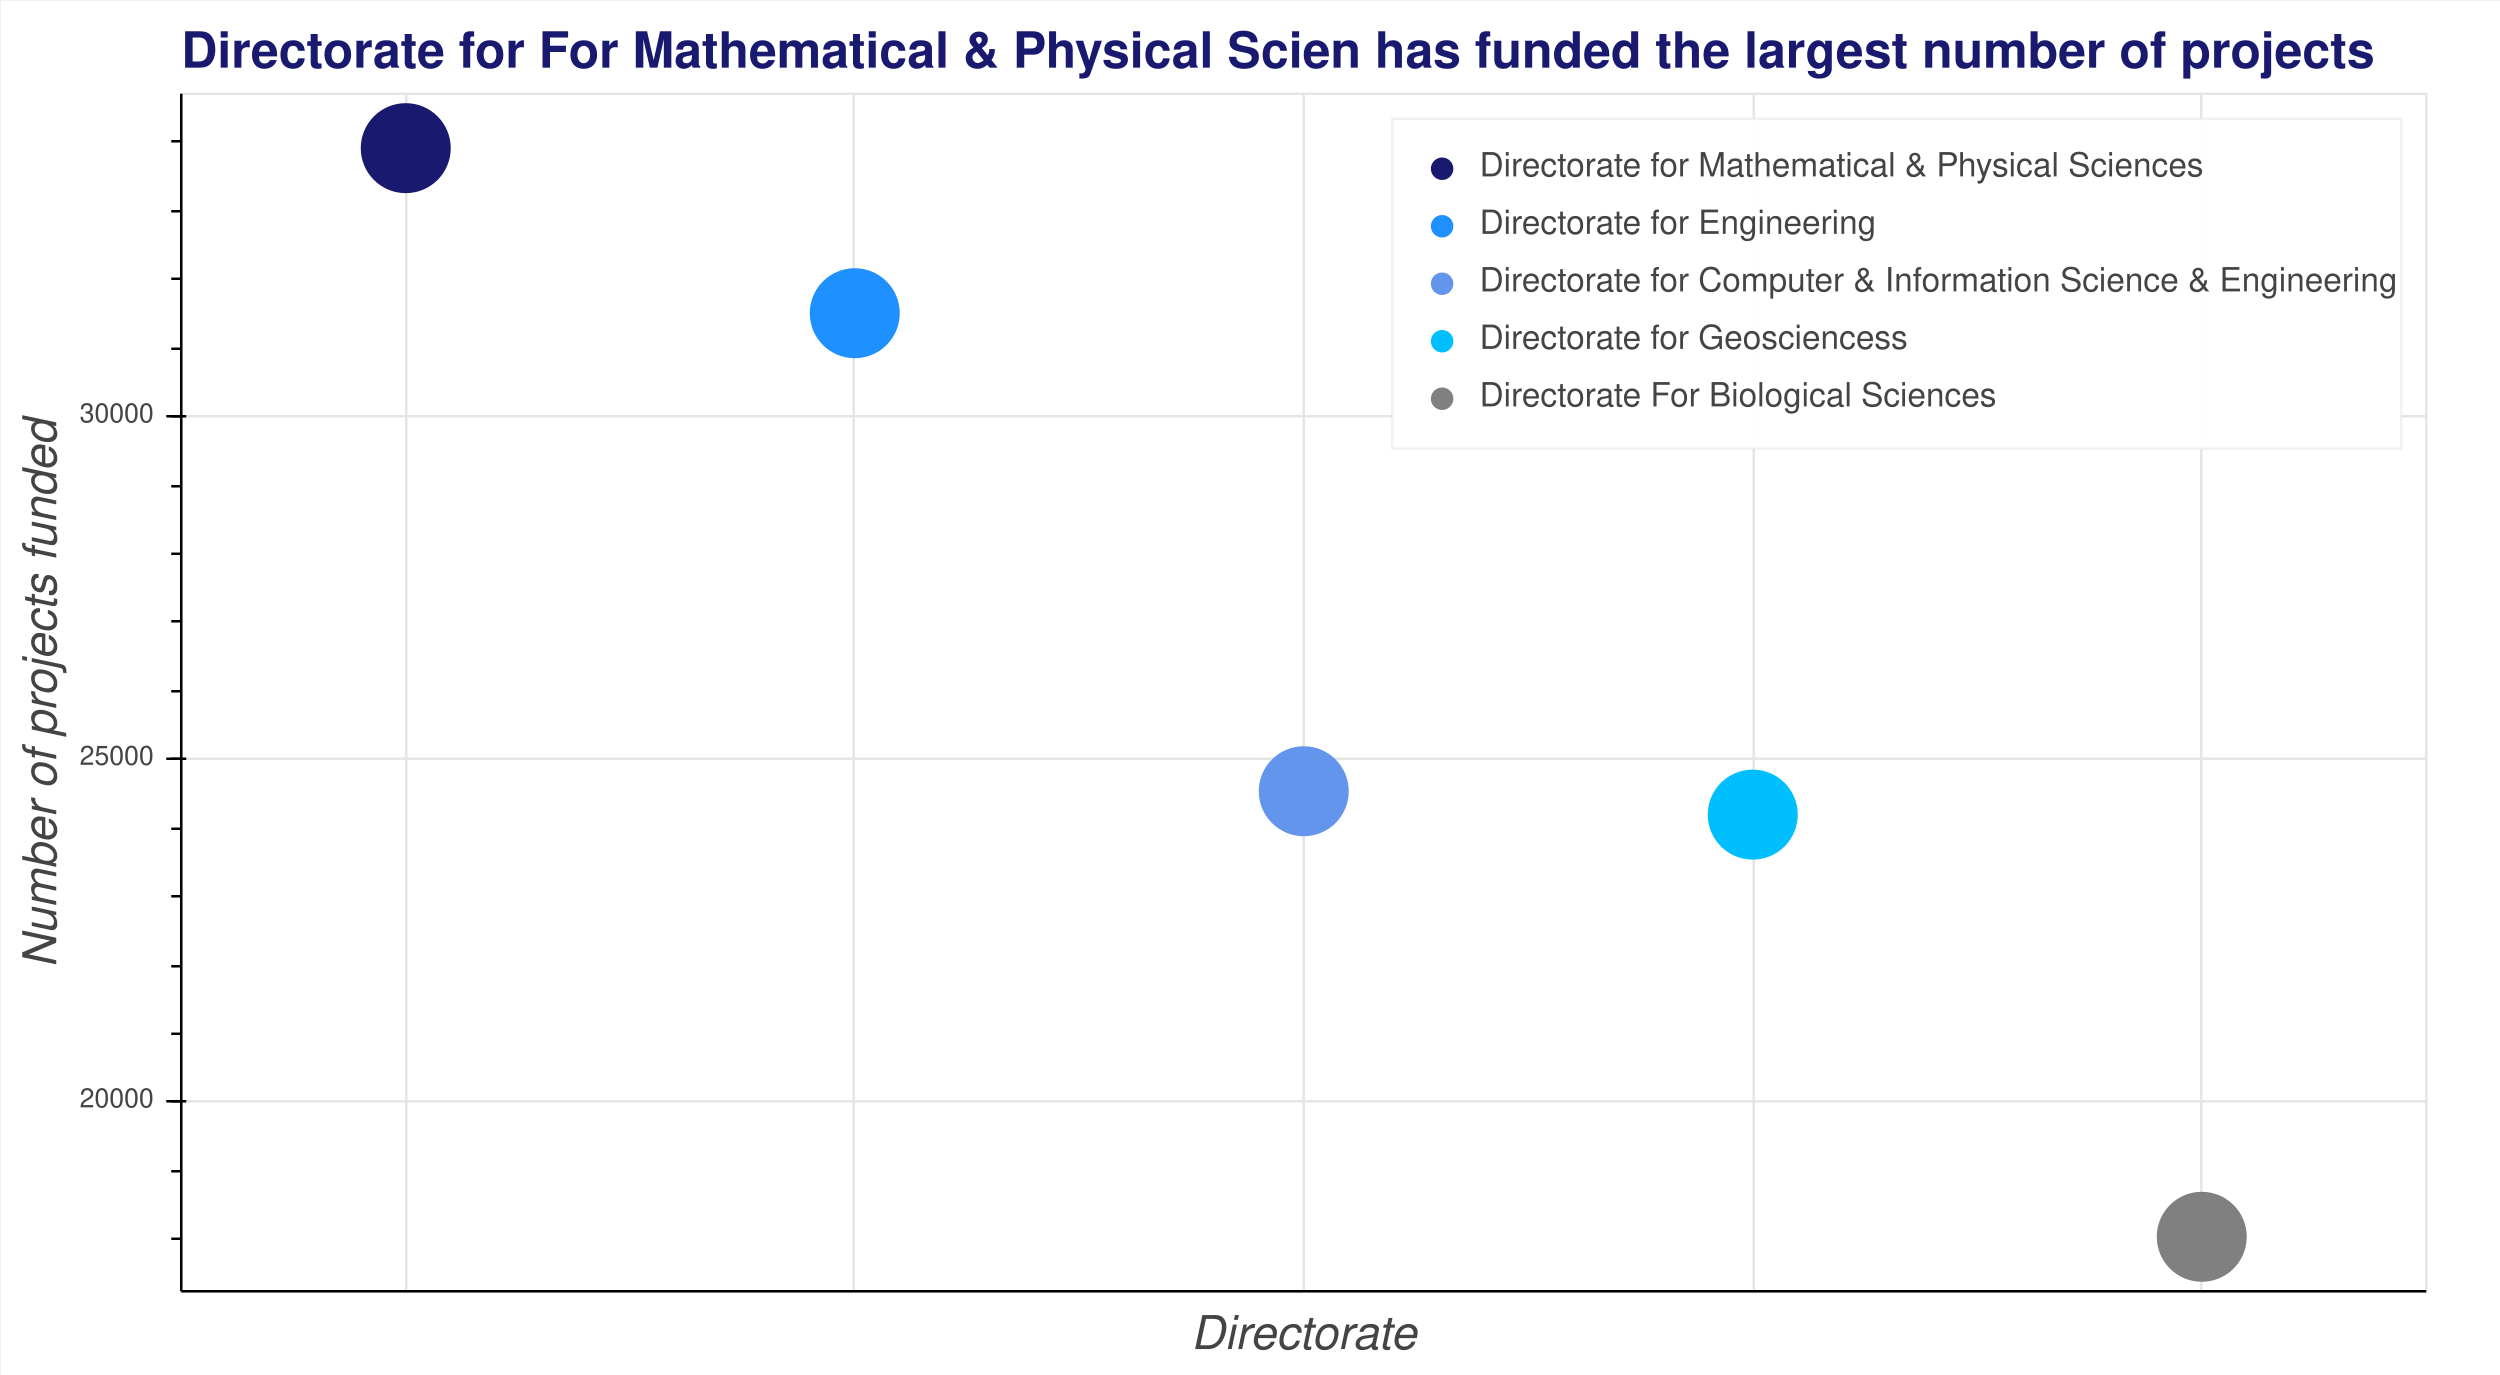
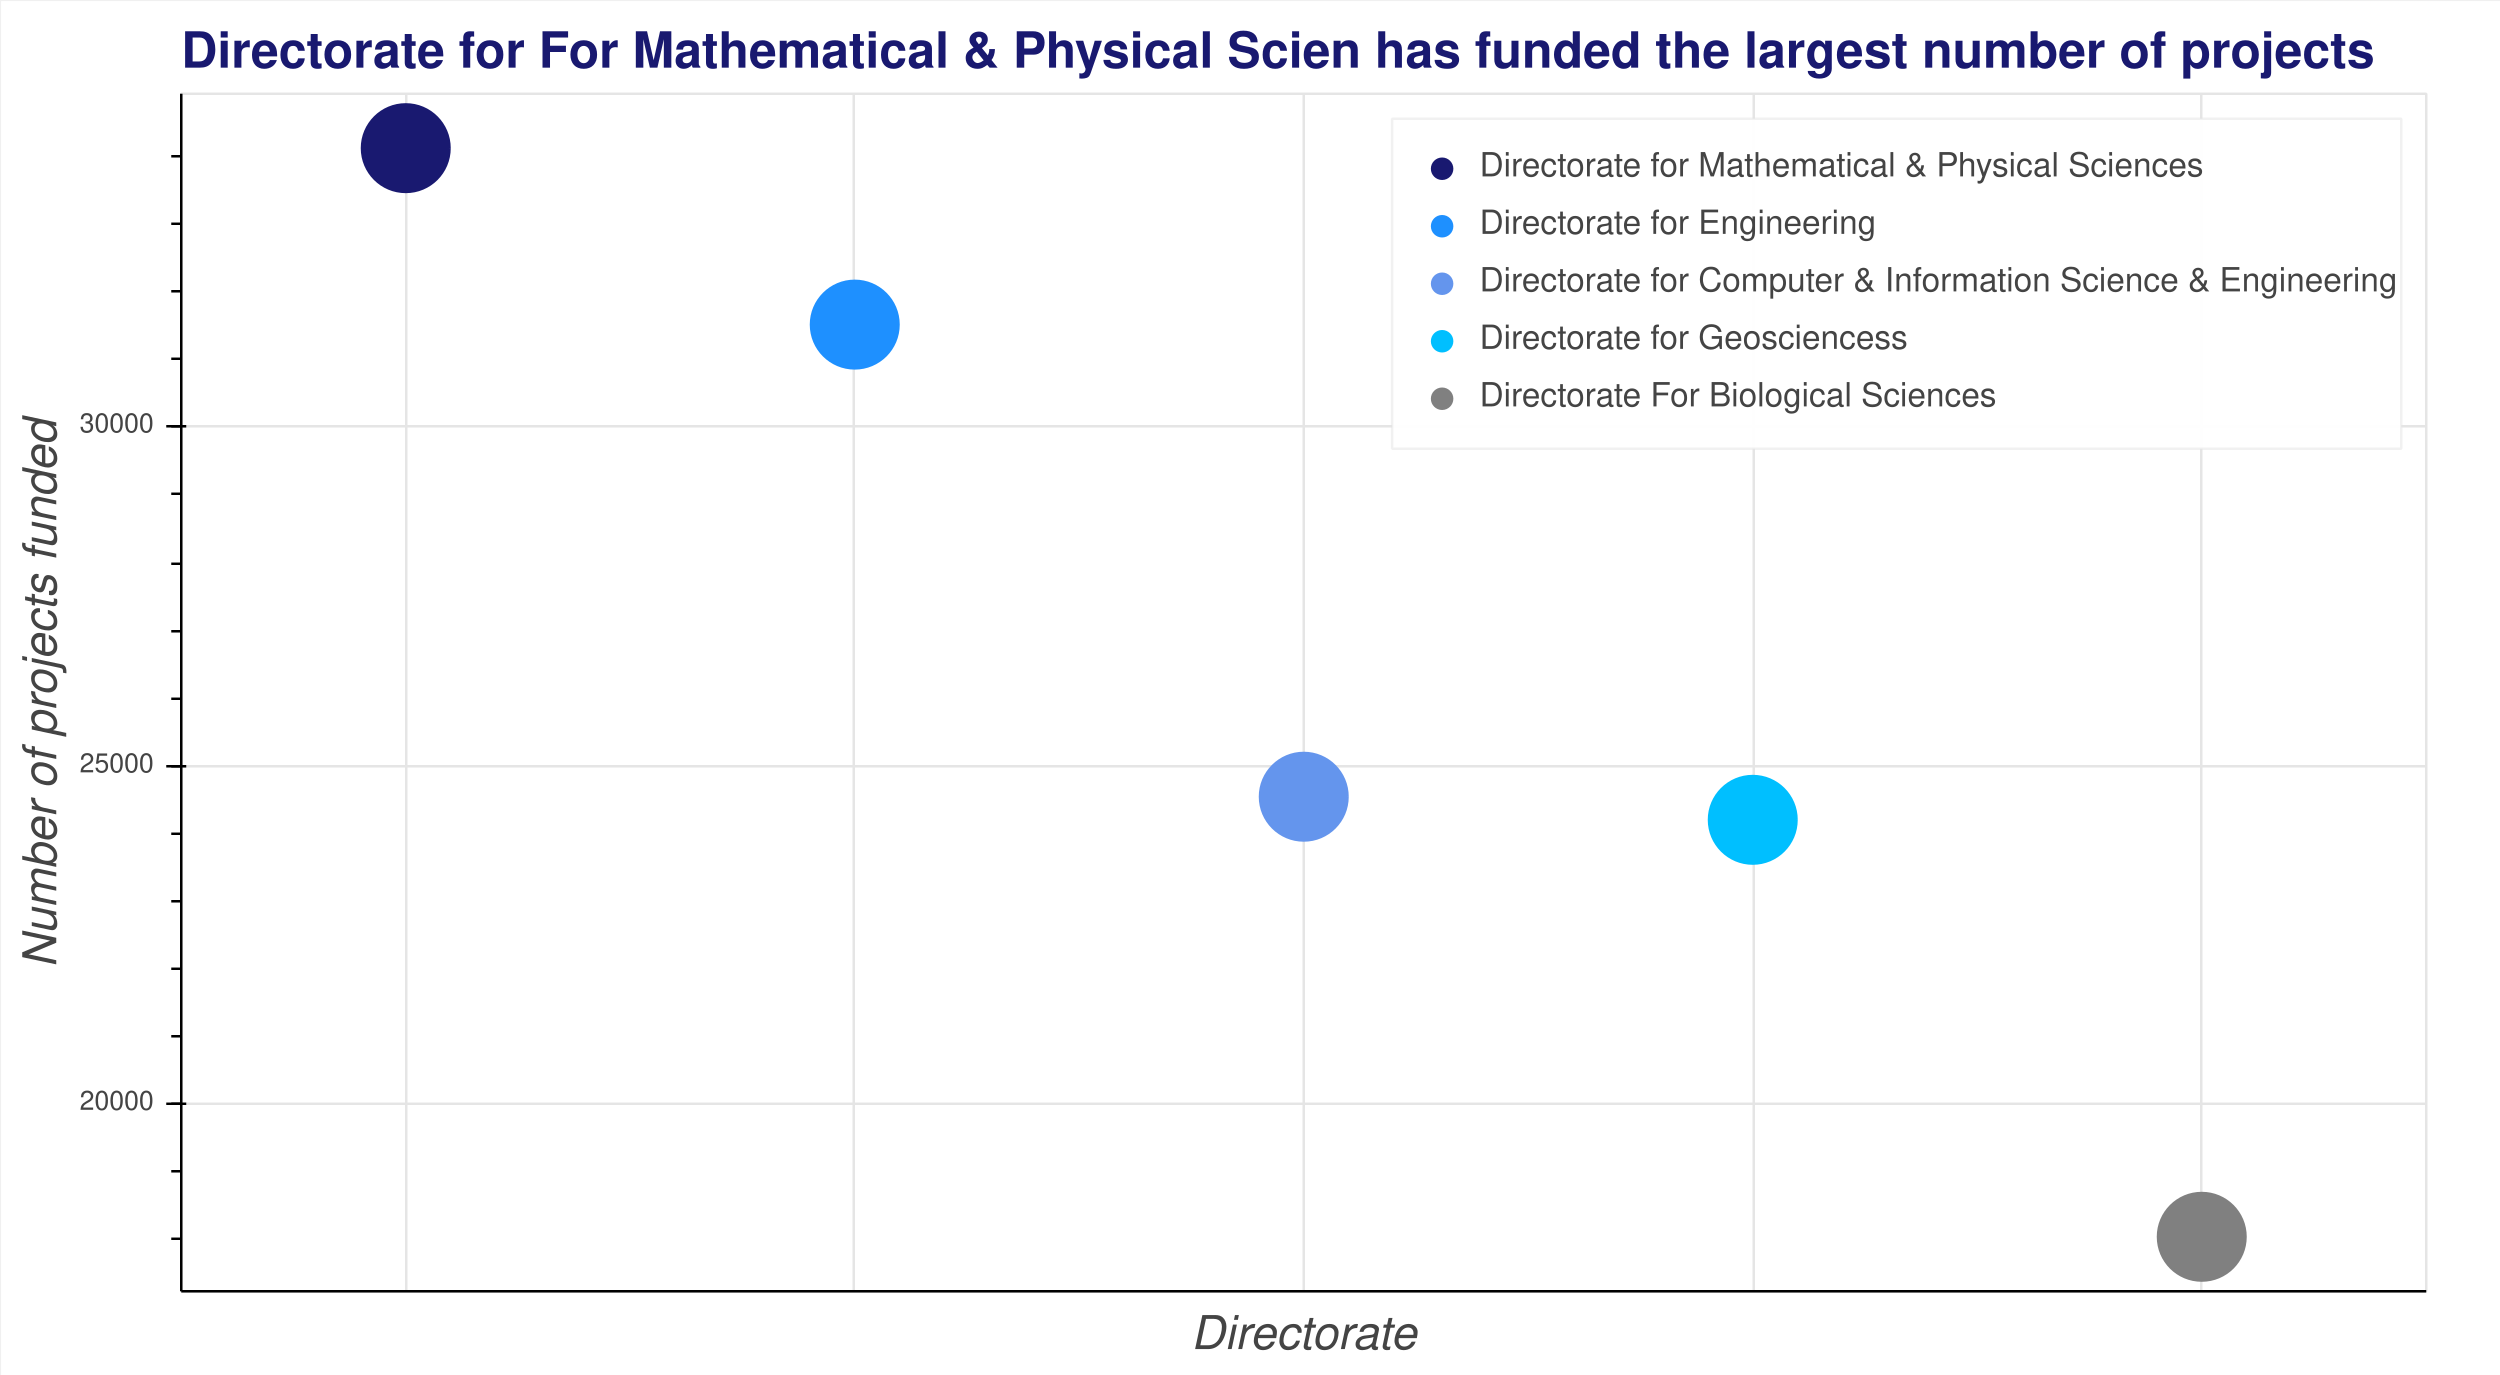
<svg xmlns="http://www.w3.org/2000/svg" version="1.1" width="1000" height="550" style="width: 1000px; height: 550px;">
  <defs>
-     <clipPath id="TkZAgKTilODh">
+     <clipPath id="PWkiESabxZfe">
      <path fill="none" stroke="none" d=" M 72 37 L 970 37 L 970 516 L 72 516 L 72 37 Z" />
    </clipPath>
-     <clipPath id="aPTLicIrVVsI">
+     <clipPath id="XRUMbxFoWGod">
      <path fill="none" stroke="none" d=" M 72 37 L 970 37 L 970 516 L 72 516 L 72 37 Z" />
    </clipPath>
-     <clipPath id="lBTgnHbtOdMe">
+     <clipPath id="JeUCAixqBXCd">
      <path fill="none" stroke="none" d=" M 72 37 L 970 37 L 970 516 L 72 516 L 72 37 Z" />
    </clipPath>
-     <clipPath id="pWWVPcsdvpGt">
+     <clipPath id="PrPiWvPPuytD">
      <path fill="none" stroke="none" d=" M 72 37 L 970 37 L 970 516 L 72 516 L 72 37 Z" />
    </clipPath>
-     <clipPath id="WlxfeSTtKsTW">
+     <clipPath id="ikTdGcHNfwXF">
      <path fill="none" stroke="none" d=" M 72 37 L 970 37 L 970 516 L 72 516 L 72 37 Z" />
    </clipPath>
  </defs>
  <g>
    <g transform="scale(1,1) translate(0.5,0.5)">
      <rect fill="#FFFFFF" stroke="none" x="0" y="0" width="1000" height="550" />
      <rect fill="#ffffff" stroke="none" x="0" y="0" width="1000" height="550" />
      <rect fill="#FFFFFF" stroke="none" x="72" y="37" width="898" height="479" />
      <rect fill="#ffffff" stroke="none" x="72" y="37" width="898" height="479" />
      <g>
        <rect fill="none" stroke="#e5e5e5" x="72" y="37" width="898" height="479" stroke-linejoin="bevel" stroke-miterlimit="10" />
      </g>
-       <g clip-path="url(#TkZAgKTilODh)">
+       <g clip-path="url(#PWkiESabxZfe)">
        <g>
          <g>
            <path fill="none" stroke="#e5e5e5" paint-order="fill stroke markers" d=" M 162 516 L 162 37" stroke-linejoin="bevel" stroke-miterlimit="10" />
            <path fill="none" stroke="#e5e5e5" paint-order="fill stroke markers" d=" M 341 516 L 341 37" stroke-linejoin="bevel" stroke-miterlimit="10" />
            <path fill="none" stroke="#e5e5e5" paint-order="fill stroke markers" d=" M 521 516 L 521 37" stroke-linejoin="bevel" stroke-miterlimit="10" />
            <path fill="none" stroke="#e5e5e5" paint-order="fill stroke markers" d=" M 701 516 L 701 37" stroke-linejoin="bevel" stroke-miterlimit="10" />
            <path fill="none" stroke="#e5e5e5" paint-order="fill stroke markers" d=" M 880 516 L 880 37" stroke-linejoin="bevel" stroke-miterlimit="10" />
          </g>
        </g>
      </g>
-       <g clip-path="url(#aPTLicIrVVsI)">
+       <g clip-path="url(#XRUMbxFoWGod)">
        <g>
          <g>
-             <path fill="none" stroke="#e5e5e5" paint-order="fill stroke markers" d=" M 72 440 L 970 440" stroke-linejoin="bevel" stroke-miterlimit="10" />
-             <path fill="none" stroke="#e5e5e5" paint-order="fill stroke markers" d=" M 72 303 L 970 303" stroke-linejoin="bevel" stroke-miterlimit="10" />
-             <path fill="none" stroke="#e5e5e5" paint-order="fill stroke markers" d=" M 72 166 L 970 166" stroke-linejoin="bevel" stroke-miterlimit="10" />
+             <path fill="none" stroke="#e5e5e5" paint-order="fill stroke markers" d=" M 72 441 L 970 441" stroke-linejoin="bevel" stroke-miterlimit="10" />
+             <path fill="none" stroke="#e5e5e5" paint-order="fill stroke markers" d=" M 72 306 L 970 306" stroke-linejoin="bevel" stroke-miterlimit="10" />
+             <path fill="none" stroke="#e5e5e5" paint-order="fill stroke markers" d=" M 72 170 L 970 170" stroke-linejoin="bevel" stroke-miterlimit="10" />
          </g>
        </g>
      </g>
-       <g clip-path="url(#lBTgnHbtOdMe)">
+       <g clip-path="url(#JeUCAixqBXCd)">
        <g>
          <g>
            <path fill="none" stroke="none" />
            <path fill="MidnightBlue" stroke="MidnightBlue" paint-order="fill stroke markers" d=" M 179.3 58.773 A 17.5 17.5 0 1 1 179.3 58.755" stroke-linejoin="bevel" stroke-miterlimit="10" />
-             <path fill="DodgerBlue" stroke="DodgerBlue" paint-order="fill stroke markers" d=" M 358.9 124.795 A 17.5 17.5 0 1 1 358.9 124.777" stroke-linejoin="bevel" stroke-miterlimit="10" />
-             <path fill="CornflowerBlue" stroke="CornflowerBlue" paint-order="fill stroke markers" d=" M 538.5 316.001 A 17.5 17.5 0 1 1 538.5 315.983" stroke-linejoin="bevel" stroke-miterlimit="10" />
-             <path fill="DeepSkyBlue" stroke="DeepSkyBlue" paint-order="fill stroke markers" d=" M 718.1 325.358 A 17.5 17.5 0 1 1 718.1 325.34" stroke-linejoin="bevel" stroke-miterlimit="10" />
+             <path fill="DodgerBlue" stroke="DodgerBlue" paint-order="fill stroke markers" d=" M 358.9 129.353 A 17.5 17.5 0 1 1 358.9 129.335" stroke-linejoin="bevel" stroke-miterlimit="10" />
+             <path fill="CornflowerBlue" stroke="CornflowerBlue" paint-order="fill stroke markers" d=" M 538.5 318.198 A 17.5 17.5 0 1 1 538.5 318.18" stroke-linejoin="bevel" stroke-miterlimit="10" />
+             <path fill="DeepSkyBlue" stroke="DeepSkyBlue" paint-order="fill stroke markers" d=" M 718.1 327.437 A 17.5 17.5 0 1 1 718.1 327.419" stroke-linejoin="bevel" stroke-miterlimit="10" />
            <path fill="grey" stroke="grey" paint-order="fill stroke markers" d=" M 897.7 494.227 A 17.5 17.5 0 1 1 897.7 494.21" stroke-linejoin="bevel" stroke-miterlimit="10" />
          </g>
        </g>
      </g>
-       <g clip-path="url(#pWWVPcsdvpGt)">
+       <g clip-path="url(#PrPiWvPPuytD)">
        <g>
          <g />
          <g>
            <path fill="#ffffff" stroke="#e5e5e5" paint-order="fill stroke markers" d=" M 556.344 47 L 960 47 L 960 179 L 556.344 179 L 556.344 47 Z" fill-opacity="0.95" stroke-linejoin="bevel" stroke-miterlimit="10" stroke-opacity="0.5" />
            <text fill="#444444" stroke="none" font-family="helvetica" font-size="10pt" font-style="normal" font-weight="normal" text-decoration="normal" x="591.344" y="67" text-anchor="start" dominant-baseline="central">Directorate for Mathematical &amp; Physical Sciences</text>
            <path fill="MidnightBlue" stroke="MidnightBlue" paint-order="fill stroke markers" d=" M 580.344 67 A 4 4 0 1 1 580.344 66.996" stroke-linejoin="bevel" stroke-miterlimit="10" />
            <text fill="#444444" stroke="none" font-family="helvetica" font-size="10pt" font-style="normal" font-weight="normal" text-decoration="normal" x="591.344" y="90" text-anchor="start" dominant-baseline="central">Directorate for Engineering</text>
            <path fill="DodgerBlue" stroke="DodgerBlue" paint-order="fill stroke markers" d=" M 580.344 90 A 4 4 0 1 1 580.344 89.996" stroke-linejoin="bevel" stroke-miterlimit="10" />
            <text fill="#444444" stroke="none" font-family="helvetica" font-size="10pt" font-style="normal" font-weight="normal" text-decoration="normal" x="591.344" y="113" text-anchor="start" dominant-baseline="central">Directorate for Computer &amp; Information Science &amp; Engineering</text>
            <path fill="CornflowerBlue" stroke="CornflowerBlue" paint-order="fill stroke markers" d=" M 580.344 113 A 4 4 0 1 1 580.344 112.996" stroke-linejoin="bevel" stroke-miterlimit="10" />
            <text fill="#444444" stroke="none" font-family="helvetica" font-size="10pt" font-style="normal" font-weight="normal" text-decoration="normal" x="591.344" y="136" text-anchor="start" dominant-baseline="central">Directorate for Geosciencess</text>
            <path fill="DeepSkyBlue" stroke="DeepSkyBlue" paint-order="fill stroke markers" d=" M 580.344 136 A 4 4 0 1 1 580.344 135.996" stroke-linejoin="bevel" stroke-miterlimit="10" />
            <text fill="#444444" stroke="none" font-family="helvetica" font-size="10pt" font-style="normal" font-weight="normal" text-decoration="normal" x="591.344" y="159" text-anchor="start" dominant-baseline="central">Directorate For Biological Sciences</text>
            <path fill="grey" stroke="grey" paint-order="fill stroke markers" d=" M 580.344 159 A 4 4 0 1 1 580.344 158.996" stroke-linejoin="bevel" stroke-miterlimit="10" />
          </g>
        </g>
      </g>
      <g>
        <g fill="MidnightBlue">
          <path fill="" stroke="none" d="" />
          <g transform="translate(72,32)">
            <path fill="none" stroke="none" />
            <text fill="" stroke="none" font-family="helvetica" font-size="15pt" font-style="normal" font-weight="bold" text-decoration="normal" x="0" y="0" text-anchor="start" dominant-baseline="text-after-edge">Directorate for For Mathematical &amp; Physical Scien has funded the largest number of projects</text>
          </g>
        </g>
      </g>
      <g />
      <g>
        <g fill="#444444">
          <path fill="" stroke="black" paint-order="fill stroke markers" d=" M 72 516 L 970 516" stroke-linejoin="bevel" stroke-miterlimit="10" />
          <g transform="translate(162,527) rotate(0,0,0)">
            <text fill="" stroke="none" font-family="helvetica" font-size="0pt" font-style="normal" font-weight="normal" text-decoration="normal" x="0" y="0" text-anchor="middle" dominant-baseline="hanging">Directorate for Mathematical &amp; Physical Sciences</text>
            <g transform="rotate(0,0,0) translate(-162,-527) translate(341,527) rotate(0,0,0)">
              <text fill="" stroke="none" font-family="helvetica" font-size="0pt" font-style="normal" font-weight="normal" text-decoration="normal" x="0" y="0" text-anchor="middle" dominant-baseline="hanging">Directorate for Engineering</text>
              <g transform="rotate(0,0,0) translate(-341,-527) translate(521,527) rotate(0,0,0)">
                <text fill="" stroke="none" font-family="helvetica" font-size="0pt" font-style="normal" font-weight="normal" text-decoration="normal" x="0" y="0" text-anchor="middle" dominant-baseline="hanging">Directorate for Computer &amp; Information Science &amp; Engineering</text>
                <g transform="rotate(0,0,0) translate(-521,-527) translate(701,527) rotate(0,0,0)">
                  <text fill="" stroke="none" font-family="helvetica" font-size="0pt" font-style="normal" font-weight="normal" text-decoration="normal" x="0" y="0" text-anchor="middle" dominant-baseline="hanging">Directorate for Geosciencess</text>
                  <g transform="rotate(0,0,0) translate(-701,-527) translate(880,527) rotate(0,0,0)">
                    <text fill="" stroke="none" font-family="helvetica" font-size="0pt" font-style="normal" font-weight="normal" text-decoration="normal" x="0" y="0" text-anchor="middle" dominant-baseline="hanging">Directorate For Biological Sciences</text>
                    <g transform="rotate(0,0,0) translate(-880,-527) translate(521,527) rotate(0,0,0)">
                      <text fill="" stroke="none" font-family="helvetica" font-size="14pt" font-style="italic" font-weight="normal" text-decoration="normal" x="0" y="0" text-anchor="middle" dominant-baseline="hanging">Directorate</text>
                      <g transform="rotate(0,0,0) translate(-521,-527)" />
                    </g>
                  </g>
                </g>
              </g>
            </g>
          </g>
        </g>
      </g>
      <g>
        <g fill="#444444">
          <path fill="none" stroke="black" paint-order="fill stroke markers" d=" M 72 516 L 72 37" stroke-linejoin="bevel" stroke-miterlimit="10" />
-           <path fill="none" stroke="black" paint-order="fill stroke markers" d=" M 66 440 L 74 440" stroke-linejoin="bevel" stroke-miterlimit="10" />
-           <path fill="none" stroke="black" paint-order="fill stroke markers" d=" M 66 303 L 74 303" stroke-linejoin="bevel" stroke-miterlimit="10" />
-           <path fill="none" stroke="black" paint-order="fill stroke markers" d=" M 66 166 L 74 166" stroke-linejoin="bevel" stroke-miterlimit="10" />
+           <path fill="none" stroke="black" paint-order="fill stroke markers" d=" M 66 441 L 74 441" stroke-linejoin="bevel" stroke-miterlimit="10" />
+           <path fill="none" stroke="black" paint-order="fill stroke markers" d=" M 66 306 L 74 306" stroke-linejoin="bevel" stroke-miterlimit="10" />
+           <path fill="none" stroke="black" paint-order="fill stroke markers" d=" M 66 170 L 74 170" stroke-linejoin="bevel" stroke-miterlimit="10" />
          <path fill="none" stroke="black" paint-order="fill stroke markers" d=" M 68 468 L 72 468" stroke-linejoin="bevel" stroke-miterlimit="10" />
          <path fill="none" stroke="black" paint-order="fill stroke markers" d=" M 68 495 L 72 495" stroke-linejoin="bevel" stroke-miterlimit="10" />
-           <path fill="none" stroke="black" paint-order="fill stroke markers" d=" M 68 440 L 72 440" stroke-linejoin="bevel" stroke-miterlimit="10" />
-           <path fill="none" stroke="black" paint-order="fill stroke markers" d=" M 68 413 L 72 413" stroke-linejoin="bevel" stroke-miterlimit="10" />
-           <path fill="none" stroke="black" paint-order="fill stroke markers" d=" M 68 386 L 72 386" stroke-linejoin="bevel" stroke-miterlimit="10" />
-           <path fill="none" stroke="black" paint-order="fill stroke markers" d=" M 68 358 L 72 358" stroke-linejoin="bevel" stroke-miterlimit="10" />
-           <path fill="none" stroke="black" paint-order="fill stroke markers" d=" M 68 331 L 72 331" stroke-linejoin="bevel" stroke-miterlimit="10" />
-           <path fill="none" stroke="black" paint-order="fill stroke markers" d=" M 68 303 L 72 303" stroke-linejoin="bevel" stroke-miterlimit="10" />
-           <path fill="none" stroke="black" paint-order="fill stroke markers" d=" M 68 276 L 72 276" stroke-linejoin="bevel" stroke-miterlimit="10" />
-           <path fill="none" stroke="black" paint-order="fill stroke markers" d=" M 68 248 L 72 248" stroke-linejoin="bevel" stroke-miterlimit="10" />
-           <path fill="none" stroke="black" paint-order="fill stroke markers" d=" M 68 221 L 72 221" stroke-linejoin="bevel" stroke-miterlimit="10" />
-           <path fill="none" stroke="black" paint-order="fill stroke markers" d=" M 68 194 L 72 194" stroke-linejoin="bevel" stroke-miterlimit="10" />
-           <path fill="none" stroke="black" paint-order="fill stroke markers" d=" M 68 166 L 72 166" stroke-linejoin="bevel" stroke-miterlimit="10" />
-           <path fill="none" stroke="black" paint-order="fill stroke markers" d=" M 68 139 L 72 139" stroke-linejoin="bevel" stroke-miterlimit="10" />
-           <path fill="none" stroke="black" paint-order="fill stroke markers" d=" M 68 111 L 72 111" stroke-linejoin="bevel" stroke-miterlimit="10" />
-           <path fill="none" stroke="black" paint-order="fill stroke markers" d=" M 68 84 L 72 84" stroke-linejoin="bevel" stroke-miterlimit="10" />
-           <path fill="" stroke="black" paint-order="fill stroke markers" d=" M 68 56 L 72 56" stroke-linejoin="bevel" stroke-miterlimit="10" />
-           <g transform="translate(61,440) rotate(0,0,0)">
+           <path fill="none" stroke="black" paint-order="fill stroke markers" d=" M 68 441 L 72 441" stroke-linejoin="bevel" stroke-miterlimit="10" />
+           <path fill="none" stroke="black" paint-order="fill stroke markers" d=" M 68 414 L 72 414" stroke-linejoin="bevel" stroke-miterlimit="10" />
+           <path fill="none" stroke="black" paint-order="fill stroke markers" d=" M 68 387 L 72 387" stroke-linejoin="bevel" stroke-miterlimit="10" />
+           <path fill="none" stroke="black" paint-order="fill stroke markers" d=" M 68 360 L 72 360" stroke-linejoin="bevel" stroke-miterlimit="10" />
+           <path fill="none" stroke="black" paint-order="fill stroke markers" d=" M 68 333 L 72 333" stroke-linejoin="bevel" stroke-miterlimit="10" />
+           <path fill="none" stroke="black" paint-order="fill stroke markers" d=" M 68 306 L 72 306" stroke-linejoin="bevel" stroke-miterlimit="10" />
+           <path fill="none" stroke="black" paint-order="fill stroke markers" d=" M 68 279 L 72 279" stroke-linejoin="bevel" stroke-miterlimit="10" />
+           <path fill="none" stroke="black" paint-order="fill stroke markers" d=" M 68 252 L 72 252" stroke-linejoin="bevel" stroke-miterlimit="10" />
+           <path fill="none" stroke="black" paint-order="fill stroke markers" d=" M 68 225 L 72 225" stroke-linejoin="bevel" stroke-miterlimit="10" />
+           <path fill="none" stroke="black" paint-order="fill stroke markers" d=" M 68 197 L 72 197" stroke-linejoin="bevel" stroke-miterlimit="10" />
+           <path fill="none" stroke="black" paint-order="fill stroke markers" d=" M 68 170 L 72 170" stroke-linejoin="bevel" stroke-miterlimit="10" />
+           <path fill="none" stroke="black" paint-order="fill stroke markers" d=" M 68 143 L 72 143" stroke-linejoin="bevel" stroke-miterlimit="10" />
+           <path fill="none" stroke="black" paint-order="fill stroke markers" d=" M 68 116 L 72 116" stroke-linejoin="bevel" stroke-miterlimit="10" />
+           <path fill="none" stroke="black" paint-order="fill stroke markers" d=" M 68 89 L 72 89" stroke-linejoin="bevel" stroke-miterlimit="10" />
+           <path fill="" stroke="black" paint-order="fill stroke markers" d=" M 68 62 L 72 62" stroke-linejoin="bevel" stroke-miterlimit="10" />
+           <g transform="translate(61,441) rotate(0,0,0)">
            <text fill="" stroke="none" font-family="helvetica" font-size="8pt" font-style="normal" font-weight="normal" text-decoration="normal" x="0" y="0" text-anchor="end" dominant-baseline="central">20000</text>
-             <g transform="rotate(0,0,0) translate(-61,-440) translate(61,303) rotate(0,0,0)">
+             <g transform="rotate(0,0,0) translate(-61,-441) translate(61,306) rotate(0,0,0)">
              <text fill="" stroke="none" font-family="helvetica" font-size="8pt" font-style="normal" font-weight="normal" text-decoration="normal" x="0" y="0" text-anchor="end" dominant-baseline="central">25000</text>
-               <g transform="rotate(0,0,0) translate(-61,-303) translate(61,166) rotate(0,0,0)">
+               <g transform="rotate(0,0,0) translate(-61,-306) translate(61,170) rotate(0,0,0)">
                <text fill="" stroke="none" font-family="helvetica" font-size="8pt" font-style="normal" font-weight="normal" text-decoration="normal" x="0" y="0" text-anchor="end" dominant-baseline="central">30000</text>
-                 <g transform="rotate(0,0,0) translate(-61,-166) translate(22,277) rotate(-90,0,0)">
+                 <g transform="rotate(0,0,0) translate(-61,-170) translate(22,277) rotate(-90,0,0)">
                  <text fill="" stroke="none" font-family="helvetica" font-size="14pt" font-style="italic" font-weight="normal" text-decoration="normal" x="0" y="0" text-anchor="middle" dominant-baseline="alphabetic">Number of projects funded</text>
                  <g transform="rotate(90,0,0) translate(-22,-277)" />
                </g>
              </g>
            </g>
          </g>
        </g>
      </g>
-       <g clip-path="url(#WlxfeSTtKsTW)">
+       <g clip-path="url(#ikTdGcHNfwXF)">
        <g />
      </g>
    </g>
  </g>
</svg>
